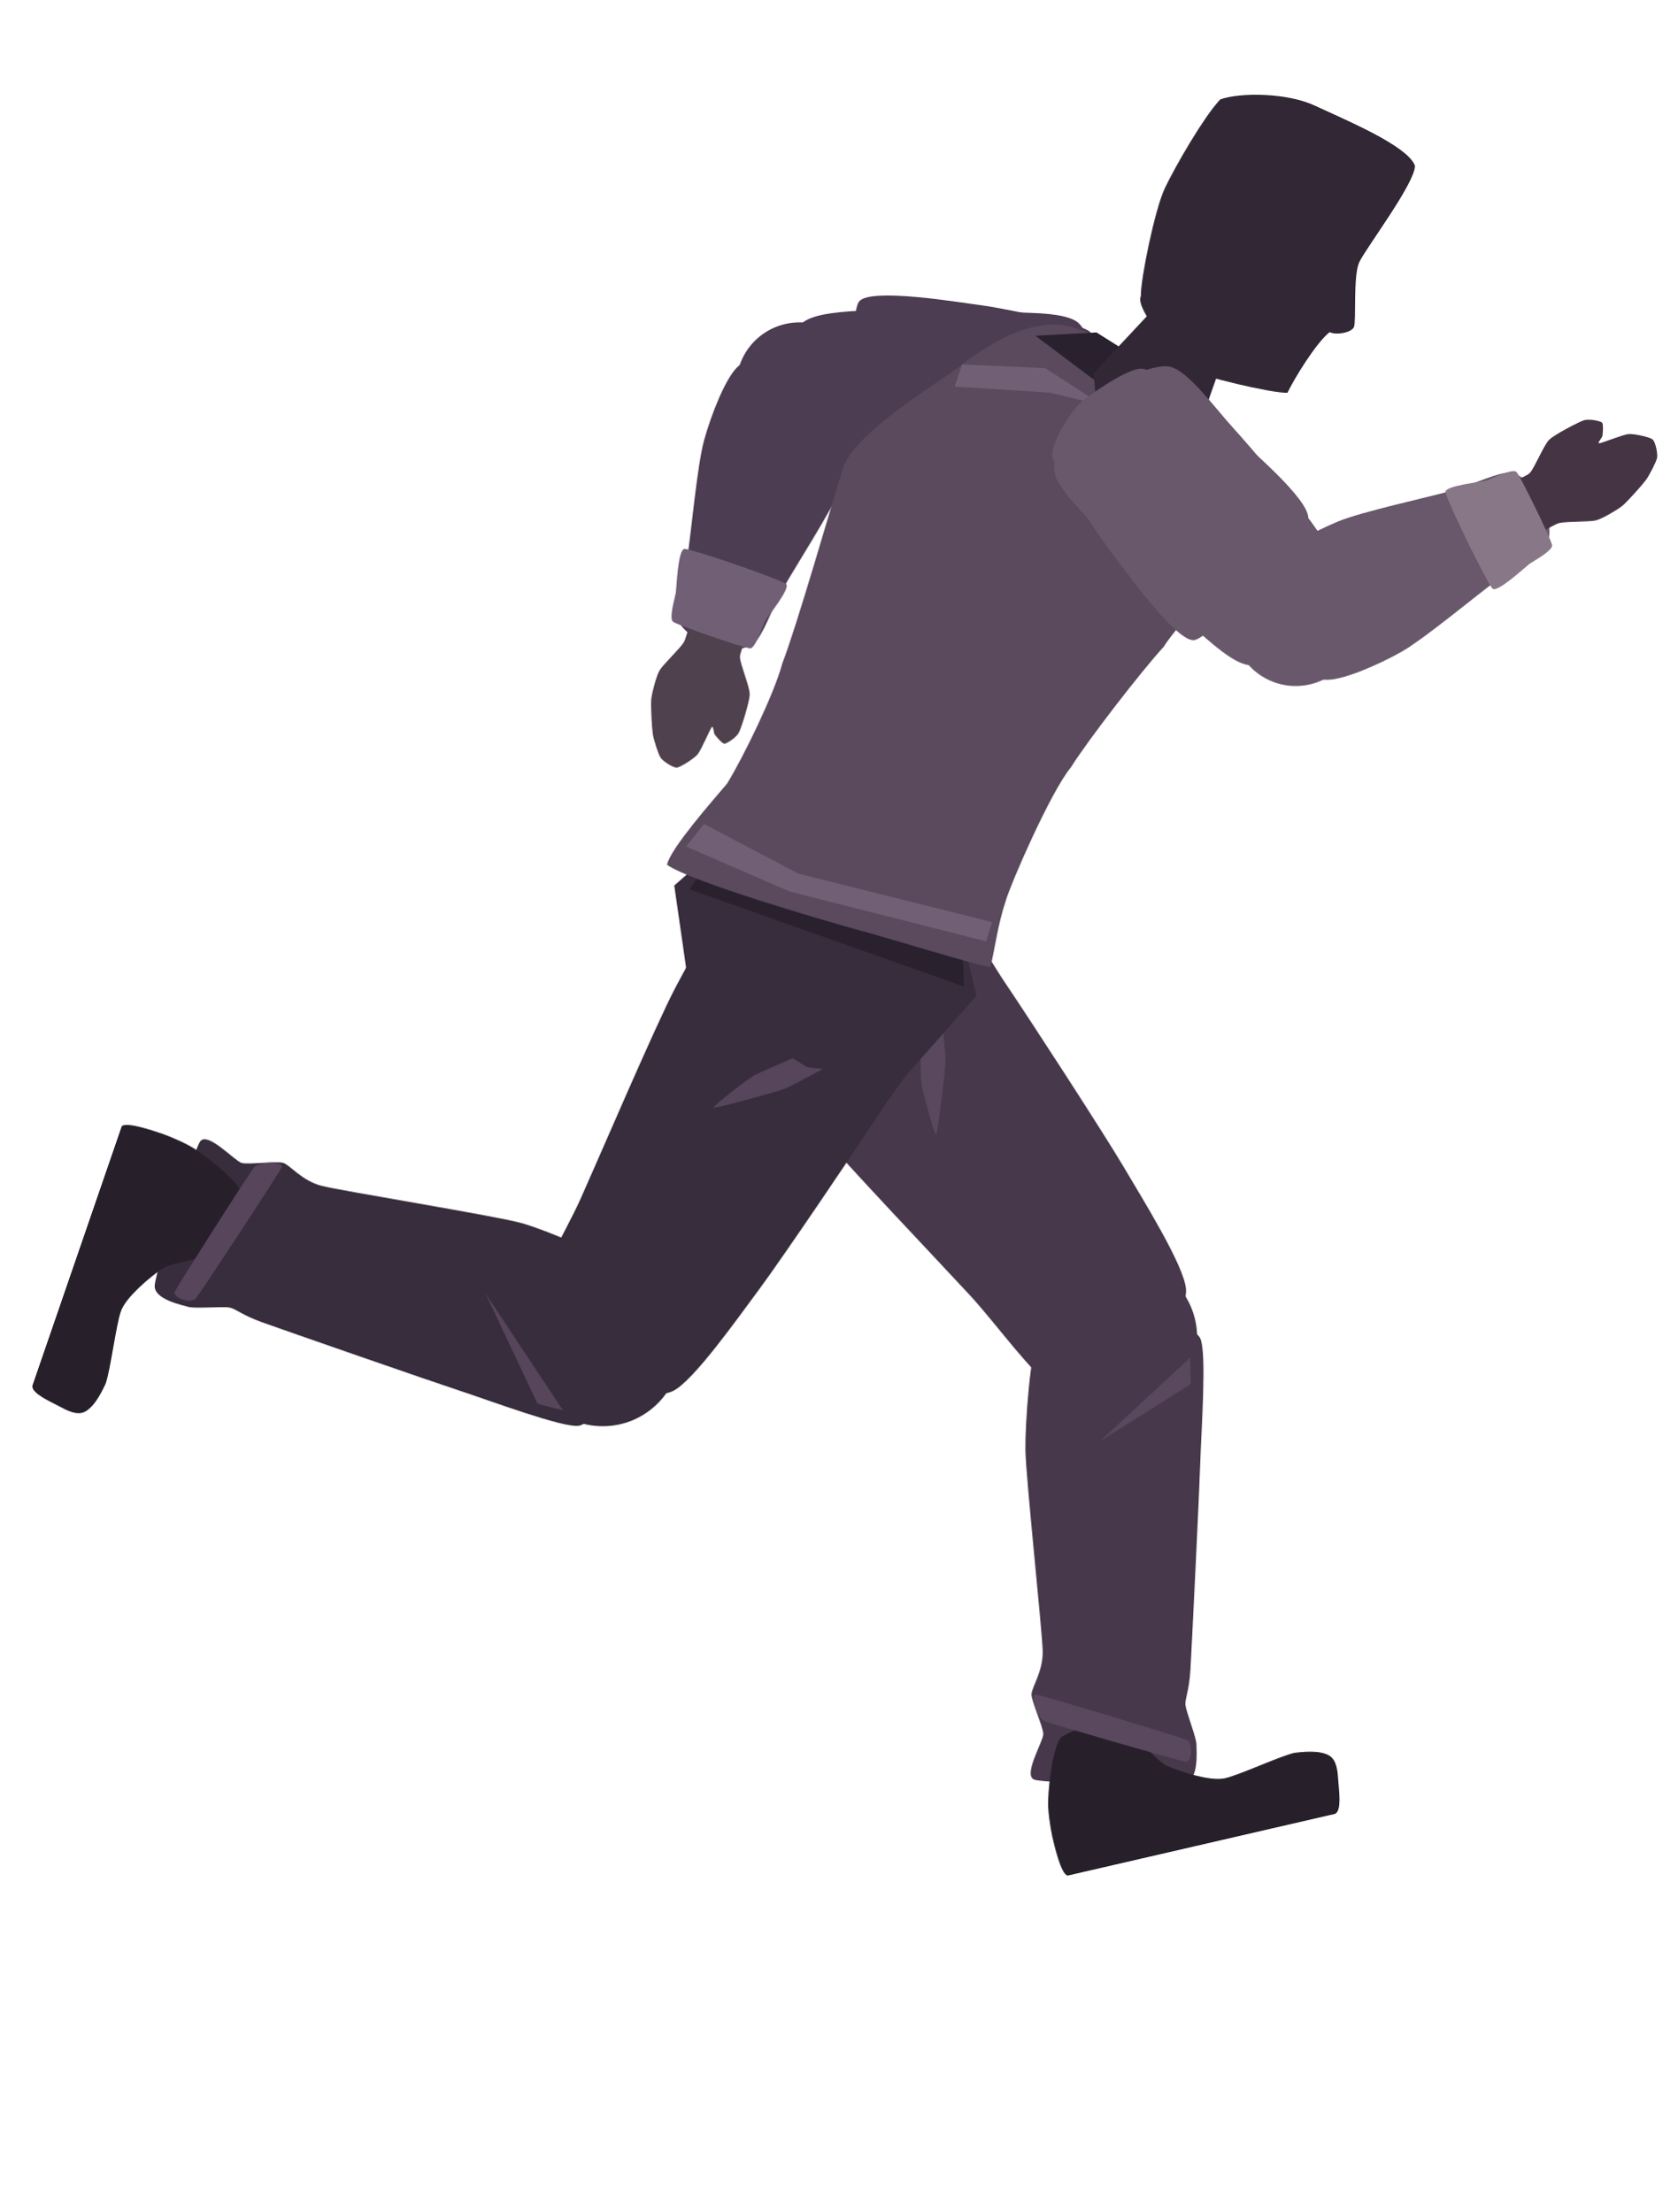
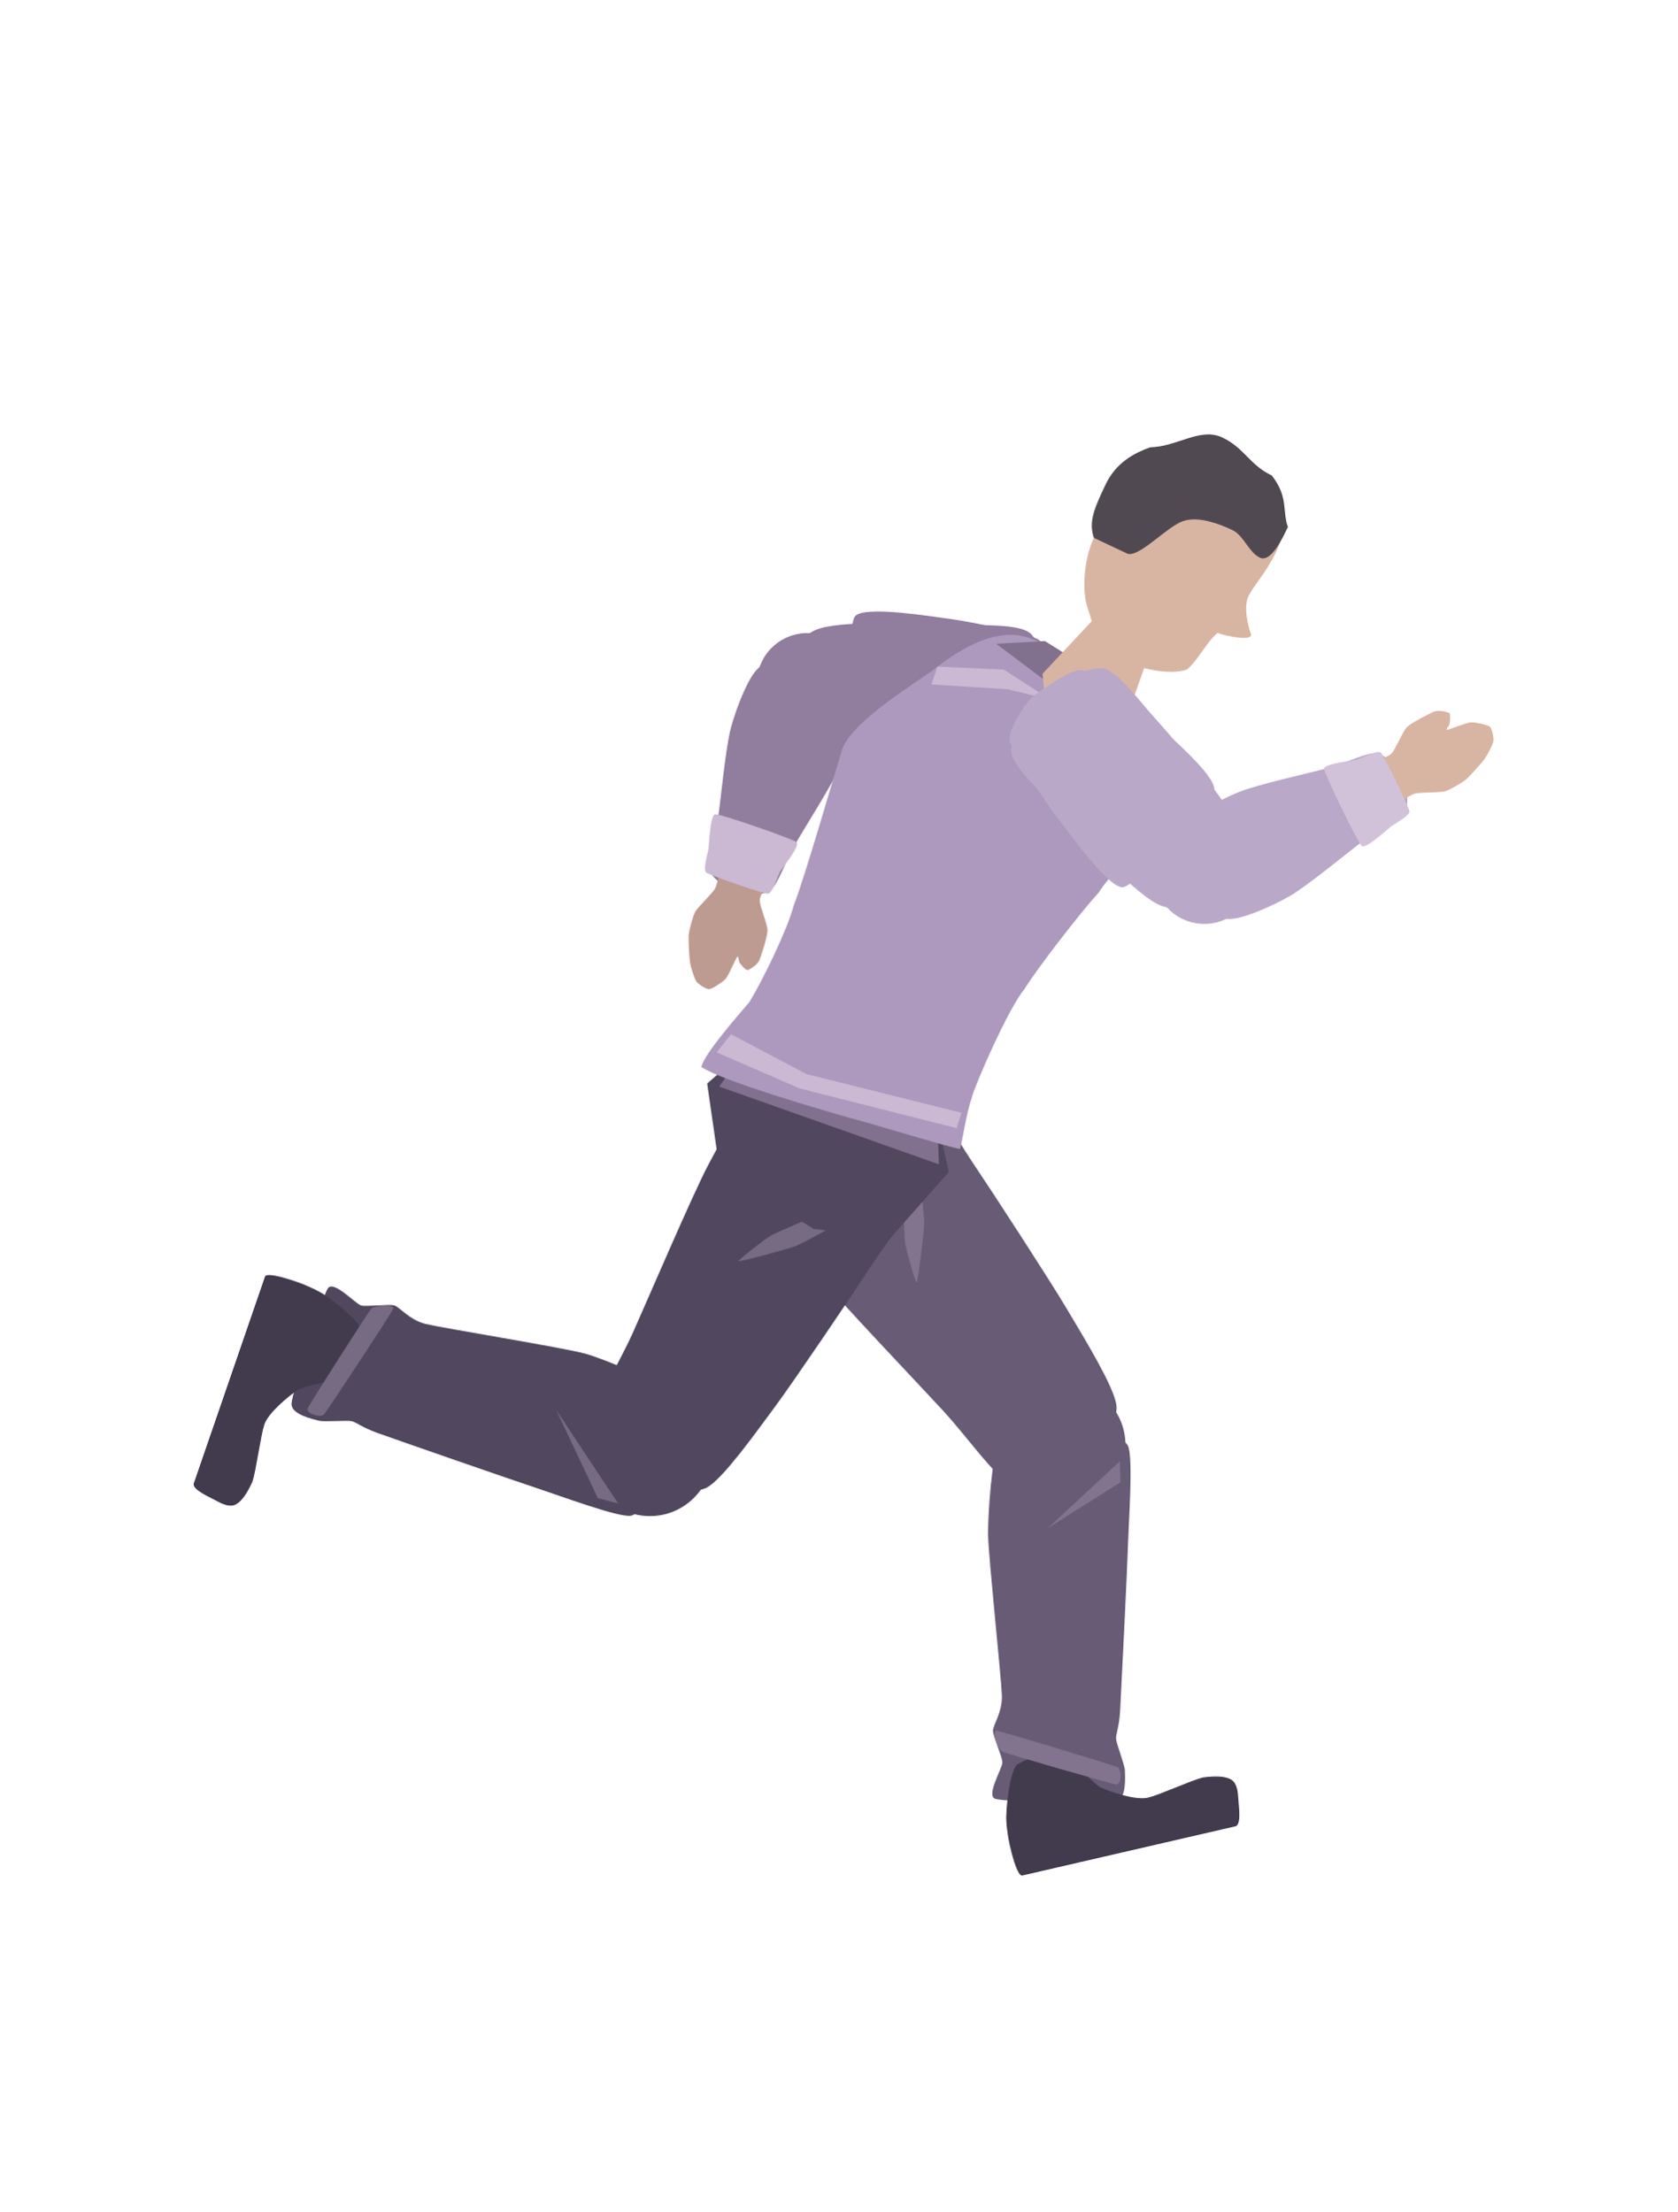
<svg xmlns="http://www.w3.org/2000/svg" width="220" height="290" viewBox="105 435 110 145">
-   <g data-runner-model="bret-runner-parkour-v4-jacket-soft" transform="translate(0 0)">
-     <g transform="rotate(26 160 496)">
-       <path d="M160.243,457.303C159.725,456.082 157.79,453.58 156.607,453.305C155.425,453.031 152.79,454.503 151.149,455.188C149.507,455.872 145.377,457.787 143.981,458.57C142.584,459.353 140.861,460.289 140.409,461.213C139.957,462.138 140.081,464.689 140.503,465.682C140.924,466.675 142.673,468.536 143.652,468.853C144.632,469.17 146.501,468.581 148.034,468.12C149.568,467.66 153.814,466.019 155.447,465.313C157.079,464.608 159.969,463.736 160.593,462.695C161.216,461.653 160.761,458.523 160.243,457.303Z" fill="#4D3D52" />
-       <path d="M146.181,465.033C146.181,467.325 144.323,469.183 142.031,469.183C139.739,469.183 137.881,467.325 137.881,465.033C137.881,462.741 139.739,460.883 142.031,460.883C144.323,460.883 146.181,462.741 146.181,465.033Z" fill="#4D3D52" />
-       <path d="M160.198,456.236C159.876,455.561 158.353,453.586 157.465,453.484C156.577,453.382 151.621,454.66 150.33,455.101C149.039,455.542 143.311,457.217 143.118,458.38C142.925,459.542 147.086,467.416 148.185,468.015C149.285,468.615 154.173,465.67 155.33,465.037C156.487,464.404 160.602,461.776 161.04,460.984C161.478,460.192 160.519,456.91 160.198,456.236Z" fill="#4D3D52" />
-       <path d="M141.854,463.591C140.783,463.723 138.416,464.574 137.912,465.539C137.408,466.504 137.667,469.358 137.979,471.011C138.292,472.665 139.864,476.802 140.318,478.261C140.772,479.719 140.964,481.619 141.472,482.229C141.981,482.84 143.548,483.043 144.232,482.959C144.916,482.875 146.387,482.299 146.733,481.583C147.079,480.868 146.805,478.978 146.893,477.453C146.981,475.928 147.505,471.534 147.408,469.854C147.312,468.173 146.872,465.341 146.15,464.527C145.428,463.713 142.925,463.46 141.854,463.591Z" fill="#4D3D52" />
-       <path d="M145.854,480.583C146.242,480.747 146.11,482.335 146.321,482.742C146.532,483.15 147.755,484.208 147.967,484.656C148.178,485.104 148.438,486.855 148.432,487.218C148.427,487.582 148.045,488.208 147.909,488.29C147.773,488.372 147.196,488.101 147.072,488.04C146.949,487.98 146.721,487.519 146.676,487.686C146.631,487.853 146.712,489.369 146.622,489.708C146.533,490.046 145.988,490.944 145.782,491.07C145.576,491.196 144.798,491.095 144.56,490.968C144.323,490.841 143.635,490.12 143.409,489.8C143.184,489.48 142.448,488.165 142.304,487.769C142.16,487.374 141.939,486.273 141.967,485.846C141.995,485.419 142.538,483.978 142.586,483.503C142.634,483.029 142.116,481.395 142.442,481.103C142.769,480.811 145.467,480.419 145.854,480.583Z" fill="#50414E" />
-       <path d="M139.941,477.964C139.566,478.185 140.605,480.507 140.69,480.784C140.776,481.061 141.006,482.516 141.365,482.585C141.724,482.654 146.351,482.096 146.675,481.933C147,481.77 146.758,480.155 146.774,479.866C146.79,479.576 147.349,477.219 146.939,477.105C146.529,476.991 140.316,477.743 139.941,477.964Z" fill="#716075" />
+   <g data-runner-model="bret-runner-soft-v5-soft" transform="translate(0 0)">
+     <g transform="rotate(26 160 508.4)">
+       <path d="M160.194,477.442C159.78,476.466 158.232,474.464 157.286,474.244C156.34,474.024 154.232,475.203 152.919,475.75C151.606,476.298 148.301,477.829 147.184,478.456C146.068,479.083 144.689,479.831 144.328,480.57C143.966,481.31 144.065,483.351 144.402,484.145C144.74,484.94 146.139,486.429 146.922,486.683C147.705,486.936 149.201,486.464 150.428,486.096C151.654,485.728 155.051,484.415 156.358,483.851C157.664,483.286 159.975,482.589 160.474,481.756C160.973,480.923 160.609,478.419 160.194,477.442Z" fill="#917D9E" />
+       <path d="M148.945,483.627C148.945,485.46 147.458,486.947 145.625,486.947C143.791,486.947 142.305,485.46 142.305,483.627C142.305,481.793 143.791,480.307 145.625,480.307C147.458,480.307 148.945,481.793 148.945,483.627Z" fill="#917D9E" />
+       <path d="M160.158,476.588C159.901,476.048 158.683,474.469 157.972,474.387C157.262,474.306 153.297,475.328 152.264,475.681C151.231,476.033 146.648,477.374 146.494,478.304C146.34,479.234 149.669,485.533 150.548,486.012C151.428,486.492 155.338,484.136 156.264,483.63C157.189,483.124 160.481,481.021 160.832,480.387C161.182,479.753 160.415,477.128 160.158,476.588Z" fill="#917D9E" />
+       <path d="M145.483,482.473C144.626,482.578 142.732,483.259 142.329,484.031C141.927,484.803 142.133,487.086 142.383,488.409C142.634,489.732 143.891,493.042 144.254,494.208C144.617,495.375 144.771,496.895 145.178,497.384C145.585,497.872 146.838,498.034 147.385,497.967C147.933,497.9 149.11,497.439 149.386,496.867C149.663,496.294 149.444,494.782 149.515,493.563C149.585,492.343 150.004,488.827 149.927,487.483C149.849,486.139 149.498,483.873 148.92,483.222C148.342,482.571 146.34,482.368 145.483,482.473Z" fill="#917D9E" />
+       <path d="M148.684,496.066C148.994,496.198 148.888,497.468 149.057,497.794C149.226,498.12 150.204,498.967 150.373,499.325C150.542,499.683 150.75,501.084 150.746,501.375C150.741,501.665 150.436,502.166 150.327,502.232C150.218,502.298 149.757,502.081 149.658,502.032C149.559,501.984 149.377,501.615 149.341,501.749C149.305,501.882 149.369,503.095 149.298,503.366C149.226,503.637 148.791,504.355 148.626,504.456C148.461,504.557 147.838,504.476 147.648,504.375C147.459,504.273 146.908,503.696 146.728,503.44C146.547,503.184 145.958,502.132 145.843,501.816C145.728,501.499 145.551,500.618 145.574,500.277C145.596,499.936 146.031,498.782 146.069,498.403C146.107,498.023 145.692,496.716 145.954,496.482C146.215,496.249 148.373,495.935 148.684,496.066Z" fill="#BE9B90" />
+       <path d="M143.953,493.971C143.653,494.148 144.484,496.005 144.552,496.227C144.621,496.449 144.805,497.613 145.092,497.668C145.379,497.723 149.08,497.277 149.34,497.147C149.6,497.016 149.406,495.724 149.419,495.493C149.432,495.261 149.879,493.375 149.551,493.284C149.223,493.193 144.253,493.795 143.953,493.971Z" fill="#CBB9D3" />
    </g>
-     <path d="M156.672,492.796C155.32,493.779 152.698,498.739 152.851,500.467C153.005,502.195 156.335,506.355 158.072,508.503C159.809,510.651 166.89,518.083 168.645,519.993C170.4,521.904 172.81,525.299 174.028,525.872C175.247,526.445 178.761,525.9 179.722,525.202C180.683,524.504 182.882,521.032 182.766,519.524C182.649,518.015 179.959,513.69 178.661,511.492C177.363,509.294 172.454,501.738 170.968,499.542C169.481,497.347 166.721,492.275 165.149,491.533C163.576,490.791 158.025,491.814 156.672,492.796Z" fill="#47394B" />
-     <path d="M178.422,520.406C177.521,520.396 173.623,521.817 173.097,522.639C172.571,523.461 172.213,528.323 172.236,530.076C172.259,531.83 173.335,541.901 173.369,543.264C173.403,544.628 172.634,545.658 172.637,546.121C172.641,546.583 173.393,548.232 173.409,548.707C173.425,549.182 172.034,551.436 172.826,551.708C173.617,551.98 181.821,552.1 182.724,551.903C183.627,551.706 183.451,549.824 183.452,549.391C183.452,548.958 182.764,547.219 182.73,546.805C182.697,546.391 182.973,545.88 183.056,544.517C183.139,543.155 183.653,532.626 183.708,530.776C183.762,528.926 184.146,523.638 183.697,522.756C183.247,521.875 179.323,520.416 178.422,520.406Z" fill="#47394B" />
-     <path d="M183.497,522.698C183.497,525.514 181.214,527.798 178.397,527.798C175.58,527.798 173.297,525.514 173.297,522.698C173.297,519.881 175.58,517.598 178.397,517.598C181.214,517.598 183.497,519.881 183.497,522.698Z" fill="#47394B" />
-     <path d="M164.613,494.369C164.679,494.297 166.183,497.822 166.326,498.428C166.469,499.033 166.999,503.804 167.002,504.462C167.006,505.121 166.481,509.304 166.385,509.398C166.29,509.491 165.486,506.608 165.417,506.023C165.347,505.437 165.274,500.334 165.226,499.635C165.177,498.936 164.547,494.441 164.613,494.369Z" fill="#59485E" />
-     <path d="M183.032,524.038C183.032,524.038 177.121,529.522 177.121,529.522C177.121,529.522 183.083,525.757 183.083,525.757C183.083,525.757 183.032,524.038 183.032,524.038Z" fill="#59485E" />
-     <path d="M173.733,552.956C173.748,552.131 174.07,549.081 174.729,548.826C175.366,548.473 177.053,547.776 177.877,547.791C178.724,547.903 180.478,550.167 181.438,550.766C182.352,551.171 184.354,551.838 185.328,551.613C186.302,551.388 188.896,550.174 189.87,549.949C190.867,549.821 191.691,549.836 192.171,550.136C192.651,550.436 192.711,551.14 192.748,551.747C192.786,552.354 193.003,553.741 192.539,553.951C191.564,554.176 175.779,557.82 175,558C174.565,557.895 174.138,556.044 174.003,555.459C173.868,554.875 173.673,553.585 173.733,552.956Z" fill="#27202B" />
-     <path d="M172.937,546.124C172.516,546.068 172.997,547.65 173.438,547.848C173.879,548.046 182.318,550.472 182.739,550.529C183.161,550.585 183.246,549.296 182.805,549.097C182.364,548.899 173.359,546.18 172.937,546.124Z" fill="#59485E" />
-     <path d="M162.978,492.708C161.545,491.847 155.993,491.308 154.486,492.086C152.978,492.864 150.533,497.416 149.277,499.783C148.022,502.149 144.107,511.306 143.074,513.602C142.042,515.897 139.923,519.333 139.89,520.648C139.857,521.963 141.757,524.943 142.775,525.555C143.793,526.167 147.825,526.874 149.147,526.211C150.47,525.547 153.321,521.513 154.797,519.526C156.274,517.538 161.171,510.3 162.57,508.143C163.969,505.986 167.47,501.612 167.514,499.914C167.559,498.216 164.411,493.57 162.978,492.708Z" fill="#382D3C" />
-     <path d="M146.72,524.104C146.984,523.242 146.709,519.118 146.071,518.362C145.433,517.606 140.907,515.686 139.21,515.211C137.513,514.735 127.441,513.107 126.111,512.771C124.781,512.435 124.011,511.386 123.564,511.258C123.117,511.13 121.316,511.384 120.853,511.265C120.391,511.145 118.61,509.171 118.125,509.854C117.639,510.536 115.208,518.372 115.143,519.294C115.078,520.217 116.942,520.582 117.359,520.705C117.777,520.829 119.647,520.662 120.056,520.747C120.465,520.832 120.879,521.242 122.169,521.708C123.459,522.174 133.464,525.655 135.232,526.232C137,526.809 141.99,528.678 142.967,528.497C143.943,528.316 146.456,524.965 146.72,524.104Z" fill="#382D3C" />
-     <path d="M149.619,523.429C149.619,526.246 147.335,528.529 144.519,528.529C141.702,528.529 139.419,526.246 139.419,523.429C139.419,520.613 141.702,518.329 144.519,518.329C147.335,518.329 149.619,520.613 149.619,523.429Z" fill="#382D3C" />
-     <path d="M164.726,500.478C164.818,500.511 162.218,503.176 161.726,503.529C161.233,503.883 157.113,506.126 156.517,506.373C155.921,506.619 151.913,507.69 151.79,507.639C151.667,507.587 153.963,505.794 154.467,505.514C154.971,505.234 159.574,503.282 160.19,502.979C160.805,502.677 164.633,500.445 164.726,500.478Z" fill="#56455B" />
-     <path d="M141.919,527.496C141.919,527.496 136.833,519.82 136.833,519.82C136.833,519.82 140.247,527.057 140.247,527.057C140.247,527.057 141.919,527.496 141.919,527.496Z" fill="#56455B" />
-     <path d="M117.93,510.455C118.622,510.905 121.038,512.794 120.905,513.489C120.866,514.216 120.564,516.015 120.114,516.707C119.57,517.366 116.721,517.654 115.704,518.15C114.876,518.711 113.25,520.055 112.925,521C112.599,521.946 112.255,524.788 111.929,525.734C111.509,526.647 111.059,527.338 110.551,527.586C110.043,527.834 109.413,527.512 108.879,527.222C108.344,526.932 107.053,526.382 107.121,525.876C107.446,524.931 112.721,509.613 112.981,508.857C113.3,508.544 115.097,509.162 115.664,509.358C116.231,509.553 117.428,510.071 117.93,510.455Z" fill="#27202B" />
-     <path d="M123.476,511.545C123.65,511.157 121.989,511.17 121.673,511.537C121.357,511.904 116.637,519.311 116.464,519.699C116.291,520.087 117.509,520.535 117.825,520.168C118.141,519.801 123.303,511.934 123.476,511.545Z" fill="#56455B" />
-     <g transform="rotate(26 160 496)">
-       <g transform="rotate(-0.5 160 496)">
-         <path d="M152,491C152,491 166,491 166,491C166,491 170,496 170,496C170,496 168,503 168,503C168,503 162,505 162,505C162,505 153,504 153,504C153,504 149,498 149,498C149,498 152,491 152,491Z" fill="#382D3C" />
+     <path d="M157.338,505.837C156.256,506.623 154.158,510.592 154.281,511.974C154.404,513.356 157.068,516.684 158.458,518.403C159.847,520.121 165.512,526.066 166.916,527.595C168.32,529.123 170.248,531.839 171.223,532.297C172.197,532.756 175.009,532.32 175.778,531.762C176.547,531.203 178.306,528.425 178.212,527.219C178.119,526.012 175.967,522.552 174.929,520.794C173.891,519.035 169.963,512.99 168.774,511.234C167.585,509.477 165.377,505.42 164.119,504.826C162.861,504.233 158.42,505.051 157.338,505.837Z" fill="#685B75" />
+     <path d="M174.738,527.925C174.017,527.917 170.898,529.054 170.478,529.711C170.057,530.369 169.77,534.259 169.789,535.661C169.807,537.064 170.668,545.121 170.695,546.212C170.722,547.303 170.107,548.126 170.11,548.496C170.113,548.867 170.714,550.186 170.727,550.565C170.74,550.945 169.627,552.749 170.26,552.966C170.894,553.184 177.457,553.28 178.179,553.123C178.902,552.965 178.761,551.459 178.761,551.113C178.762,550.766 178.211,549.375 178.184,549.044C178.157,548.713 178.378,548.304 178.445,547.214C178.511,546.124 178.923,537.701 178.966,536.221C179.01,534.741 179.317,530.51 178.957,529.805C178.598,529.1 175.459,527.933 174.738,527.925Z" fill="#685B75" />
+     <path d="M178.798,529.758C178.798,532.011 176.971,533.838 174.718,533.838C172.464,533.838 170.638,532.011 170.638,529.758C170.638,527.505 172.464,525.678 174.718,525.678C176.971,525.678 178.798,527.505 178.798,529.758Z" fill="#685B75" />
+     <path d="M163.691,507.095C163.744,507.037 164.946,509.858 165.061,510.342C165.175,510.826 165.599,514.643 165.602,515.17C165.605,515.697 165.184,519.043 165.108,519.118C165.032,519.193 164.389,516.887 164.333,516.418C164.278,515.949 164.219,511.867 164.18,511.308C164.142,510.749 163.638,507.153 163.691,507.095Z" fill="#82748F" />
+     <path d="M178.426,530.83C178.426,530.83 173.697,535.218 173.697,535.218C173.697,535.218 178.467,532.205 178.467,532.205C178.467,532.205 178.426,530.83 178.426,530.83Z" fill="#82748F" />
+     <path d="M170.986,553.965C170.998,553.305 171.256,550.865 171.783,550.661C172.293,550.379 173.642,549.821 174.302,549.833C174.979,549.923 176.383,551.734 177.15,552.213C177.882,552.537 179.483,553.07 180.262,552.89C181.042,552.71 183.116,551.739 183.896,551.559C184.693,551.457 185.353,551.469 185.737,551.709C186.121,551.948 186.169,552.512 186.199,552.998C186.229,553.483 186.403,554.593 186.031,554.761C185.251,554.941 172.624,557.856 172,558C171.652,557.916 171.31,556.435 171.202,555.967C171.094,555.5 170.938,554.468 170.986,553.965Z" fill="#423A4D" />
+     <path d="M170.35,548.499C170.013,548.454 170.398,549.72 170.751,549.878C171.103,550.037 177.854,551.978 178.191,552.023C178.529,552.068 178.597,551.036 178.244,550.878C177.891,550.719 170.687,548.544 170.35,548.499Z" fill="#82748F" />
+     <path d="M162.382,505.767C161.236,505.078 156.794,504.646 155.588,505.269C154.383,505.891 152.426,509.533 151.422,511.426C150.418,513.32 147.285,520.645 146.459,522.481C145.633,524.317 143.938,527.067 143.912,528.119C143.886,529.17 145.405,531.554 146.22,532.044C147.035,532.533 150.26,533.099 151.318,532.568C152.376,532.038 154.657,528.81 155.838,527.221C157.019,525.631 160.937,519.84 162.056,518.114C163.175,516.389 165.976,512.89 166.012,511.531C166.047,510.173 163.529,506.456 162.382,505.767Z" fill="#51475F" />
+     <path d="M149.376,530.883C149.587,530.194 149.368,526.894 148.857,526.289C148.346,525.685 144.725,524.149 143.368,523.769C142.011,523.388 133.953,522.085 132.889,521.817C131.825,521.548 131.209,520.709 130.851,520.607C130.494,520.504 129.052,520.707 128.683,520.612C128.313,520.516 126.888,518.937 126.5,519.483C126.112,520.029 124.166,526.298 124.114,527.035C124.062,527.773 125.553,528.066 125.888,528.164C126.222,528.263 127.718,528.129 128.045,528.198C128.372,528.266 128.704,528.594 129.736,528.967C130.767,529.34 138.771,532.124 140.186,532.586C141.6,533.048 145.592,534.542 146.373,534.398C147.154,534.253 149.165,531.572 149.376,530.883Z" fill="#51475F" />
+     <path d="M151.695,530.343C151.695,532.597 149.868,534.423 147.615,534.423C145.362,534.423 143.535,532.597 143.535,530.343C143.535,528.09 145.362,526.263 147.615,526.263C149.868,526.263 151.695,528.09 151.695,530.343Z" fill="#51475F" />
+     <path d="M163.78,511.983C163.854,512.009 161.775,514.14 161.381,514.423C160.987,514.706 157.691,516.501 157.214,516.698C156.737,516.896 153.53,517.752 153.432,517.711C153.334,517.67 155.17,516.235 155.573,516.011C155.977,515.788 159.659,514.225 160.152,513.984C160.644,513.742 163.707,511.956 163.78,511.983Z" fill="#776A83" />
+     <path d="M145.535,533.597C145.535,533.597 141.466,527.456 141.466,527.456C141.466,527.456 144.198,533.246 144.198,533.246C144.198,533.246 145.535,533.597 145.535,533.597Z" fill="#776A83" />
+     <path d="M126.344,519.964C126.897,520.324 128.83,521.836 128.724,522.391C128.693,522.973 128.451,524.412 128.091,524.965C127.656,525.492 125.377,525.723 124.563,526.12C123.901,526.569 122.6,527.644 122.34,528.4C122.079,529.156 121.804,531.431 121.543,532.187C121.207,532.917 120.848,533.471 120.441,533.669C120.034,533.867 119.531,533.609 119.103,533.377C118.675,533.145 117.642,532.705 117.697,532.301C117.957,531.545 122.176,519.291 122.385,518.685C122.64,518.435 124.077,518.93 124.531,519.086C124.985,519.242 125.942,519.657 126.344,519.964Z" fill="#423A4D" />
+     <path d="M130.781,520.836C130.92,520.526 129.591,520.536 129.338,520.829C129.086,521.123 125.309,527.048 125.171,527.359C125.032,527.67 126.008,528.028 126.26,527.735C126.512,527.441 130.643,521.147 130.781,520.836Z" fill="#776A83" />
+     <g transform="rotate(26 160 508.4)">
+       <g transform="rotate(-0.5 160 508.4)">
+         <path d="M153.6,504.4C153.6,504.4 164.8,504.4 164.8,504.4C164.8,504.4 168,508.4 168,508.4C168,508.4 166.4,514 166.4,514C166.4,514 161.6,515.6 161.6,515.6C161.6,515.6 154.4,514.8 154.4,514.8C154.4,514.8 151.2,510 151.2,510C151.2,510 153.6,504.4 153.6,504.4Z" fill="#51475F" />
      </g>
-       <g transform="rotate(-0.5 160 496)">
-         <path d="M151,492C151,492 167,492 167,492C167,492 169,495.8 169,495.8C169,495.8 150,497.8 150,497.8C150,497.8 151,492 151,492Z" fill="#29212E" />
+       <g transform="rotate(-0.5 160 508.4)">
+         <path d="M152.8,505.2C152.8,505.2 165.6,505.2 165.6,505.2C165.6,505.2 167.2,508.24 167.2,508.24C167.2,508.24 152,509.84 152,509.84C152,509.84 152.8,505.2 152.8,505.2Z" fill="#82718E" />
      </g>
      <g transform="rotate(0 0 0)">
-         <path d="M151,459.11C152,457.11 154,453.785 157,453.685C159,453.185 163,454.77 165,454.77C167.5,455.07 170,459.28 172,461.28C173,463.28 171.2,467.96 171,469.96C170.4,471.96 169.2,477.725 169,479.725C168.5,481.725 168.8,488.49 169,489.49C169.2,491.09 169.8,492.83 170,493.83C169,494.13 163,495.058 161,495.457C158.8,495.857 150,497.385 148,497.085C147.7,496.085 148.9,491.775 149.2,490.575C149.4,488.575 149.4,483.895 149,481.895C148.8,479.395 147.3,470.875 147,468.875C146.4,466.375 150.4,460.51 151,459.11Z" fill="#5B495E" />
+         <path d="M152.8,478.888C153.6,477.288 155.2,474.628 157.6,474.548C159.2,474.148 162.4,475.416 164,475.416C166,475.656 168,479.024 169.6,480.624C170.4,482.224 168.96,485.968 168.8,487.568C168.32,489.168 167.36,493.78 167.2,495.38C166.8,496.98 167.04,502.392 167.2,503.192C167.36,504.472 167.84,505.864 168,506.664C167.2,506.904 162.4,507.646 160.8,507.966C159.04,508.286 152,509.508 150.4,509.268C150.16,508.468 151.12,505.02 151.36,504.06C151.52,502.46 151.52,498.716 151.2,497.116C151.04,495.116 149.84,488.3 149.6,486.7C149.12,484.7 152.32,480.008 152.8,478.888Z" fill="#AD99BD" />
      </g>
      <g transform="rotate(0 0 0)">
-         <path d="M149,493.613C149,493.613 156,493.83 156,493.83C156,493.83 168.8,491.118 168.8,491.118C168.8,491.118 169,492.42 169,492.42C169,492.42 156,495.132 156,495.132C156,495.132 148.6,495.457 148.6,495.457C148.6,495.457 149,493.613 149,493.613Z" fill="#716075" />
+         <path d="M151.2,506.49C151.2,506.49 156.8,506.664 156.8,506.664C156.8,506.664 167.04,504.494 167.04,504.494C167.04,504.494 167.2,505.536 167.2,505.536C167.2,505.536 156.8,507.706 156.8,507.706C156.8,507.706 150.88,507.966 150.88,507.966C150.88,507.966 151.2,506.49 151.2,506.49Z" fill="#CBB9D3" />
      </g>
      <g transform="rotate(0 0 0)">
-         <path d="M154.5,455.312C154.5,455.312 158,453.36 158,453.36C158,453.36 165,454.119 165,454.119C165,454.119 168,456.072 168,456.072C168,456.072 165,456.94 165,456.94C165,456.94 159,456.18 159,456.18C159,456.18 154.5,455.312 154.5,455.312Z" fill="#29212E" />
+         <path d="M155.6,475.85C155.6,475.85 158.4,474.288 158.4,474.288C158.4,474.288 164,474.895 164,474.895C164,474.895 166.4,476.458 166.4,476.458C166.4,476.458 164,477.152 164,477.152C164,477.152 159.2,476.544 159.2,476.544C159.2,476.544 155.6,475.85 155.6,475.85Z" fill="#82718E" />
      </g>
      <g transform="rotate(0 0 0)">
-         <path d="M151,459.11C151,459.11 156,456.94 156,456.94C156,456.94 160.5,457.483 160.5,457.483C160.5,457.483 157,458.242 157,458.242C157,458.242 151.2,460.629 151.2,460.629C151.2,460.629 151,459.11 151,459.11Z" fill="#716075" />
+         <path d="M152.8,478.888C152.8,478.888 156.8,477.152 156.8,477.152C156.8,477.152 160.4,477.586 160.4,477.586C160.4,477.586 157.6,478.194 157.6,478.194C157.6,478.194 152.96,480.103 152.96,480.103C152.96,480.103 152.8,478.888 152.8,478.888Z" fill="#CBB9D3" />
      </g>
      <g transform="rotate(0 0 0)">
-         <path d="M161,449.345C161,449.345 166,449.345 166,449.345C166,449.345 167,458.025 167,458.025C167,458.025 161,459.11 161,459.11C161,459.11 159,455.855 159,455.855C159,455.855 161,449.345 161,449.345Z" fill="#322735" />
+         <path d="M160.8,471.076C160.8,471.076 164.8,471.076 164.8,471.076C164.8,471.076 165.6,478.02 165.6,478.02C165.6,478.02 160.8,478.888 160.8,478.888C160.8,478.888 159.2,476.284 159.2,476.284C159.2,476.284 160.8,471.076 160.8,471.076Z" fill="#D8B5A3" />
      </g>
-       <g transform="rotate(-0.72 164 452)">
-         <path d="M158,442.835C158,441.335 158.3,437.5 158.8,436C159.8,435 162.6,433.721 164.6,433.721C166.6,433.721 171.2,433.481 172.2,434.481C172.7,435.481 171.6,440.75 171.6,441.75C171.6,442.75 173.1,445.365 173.1,445.764C173.1,446.164 172.3,446.741 171.8,446.741C171.3,447.741 171,450.515 171,451.515C170,452.015 165.5,452.925 164.5,452.925C163.5,452.425 159.6,450.887 159.6,449.887C159.1,448.887 158,444.335 158,442.835Z" fill="#322735" />
+       <g transform="rotate(-0.72 163.2 473.2)">
+         <path d="M158.4,466.736C158.4,465.136 158.4,463.128 159.2,461.528C160,459.928 160.8,458.924 162.4,458.924C164,458.924 165.6,458.924 167.2,458.924C168.8,458.924 169.6,460.796 169.6,462.396C169.6,463.996 169.2,465.068 169.2,465.868C169.2,466.668 170,467.638 170.4,468.038C170.8,468.438 168.8,468.906 168.4,468.906C168,469.706 168,471.144 167.6,471.944C166.8,472.744 164.8,473.246 163.2,473.246C161.6,473.246 160.8,471.876 160,471.076C159.2,470.276 158.4,468.336 158.4,466.736Z" fill="#D8B5A3" />
      </g>
-       <path d="M159.745,457.331C159.248,458.561 158.848,461.698 159.49,462.729C160.131,463.759 163.036,464.58 164.68,465.257C166.325,465.934 170.6,467.501 172.141,467.934C173.682,468.368 175.561,468.925 176.535,468.591C177.508,468.257 179.224,466.365 179.628,465.365C180.033,464.364 180.112,461.812 179.644,460.895C179.176,459.979 177.437,459.074 176.027,458.315C174.618,457.556 170.454,455.714 168.801,455.058C167.148,454.403 164.488,452.976 163.31,453.271C162.133,453.567 160.242,456.102 159.745,457.331Z" fill="#69576C" />
-       <path d="M182.239,464.743C182.239,467.035 180.381,468.893 178.089,468.893C175.797,468.893 173.939,467.035 173.939,464.743C173.939,462.451 175.797,460.593 178.089,460.593C180.381,460.593 182.239,462.451 182.239,464.743Z" fill="#69576C" />
-       <path d="M159.023,458.118C158.773,458.823 158.453,461.295 159.009,461.995C159.565,462.696 163.973,465.296 165.198,465.898C166.423,466.499 171.658,469.365 172.616,468.679C173.575,467.994 176.2,459.483 175.846,458.282C175.493,457.081 169.954,455.707 168.689,455.336C167.423,454.966 162.655,453.914 161.785,454.165C160.915,454.415 159.272,457.413 159.023,458.118Z" fill="#69576C" />
-       <path d="M177.195,465.888C178.045,466.552 180.321,467.624 181.36,467.298C182.398,466.972 184.233,464.771 185.182,463.381C186.13,461.99 187.944,457.953 188.654,456.601C189.364,455.249 190.572,453.77 190.644,452.978C190.716,452.187 189.751,450.936 189.208,450.511C188.665,450.087 187.218,449.454 186.467,449.715C185.717,449.977 184.574,451.506 183.433,452.522C182.293,453.539 178.815,456.275 177.695,457.532C176.576,458.788 174.884,461.102 174.819,462.188C174.754,463.274 176.345,465.223 177.195,465.888Z" fill="#69576C" />
-       <path d="M186.381,451.044C186.223,450.654 187.439,449.624 187.578,449.187C187.717,448.75 187.6,447.136 187.768,446.67C187.935,446.204 188.989,444.782 189.25,444.529C189.511,444.276 190.224,444.103 190.378,444.141C190.532,444.179 190.749,444.78 190.793,444.91C190.837,445.04 190.673,445.526 190.822,445.44C190.972,445.354 191.988,444.225 192.29,444.049C192.593,443.873 193.613,443.623 193.848,443.68C194.083,443.736 194.562,444.358 194.639,444.615C194.717,444.873 194.694,445.87 194.627,446.255C194.561,446.641 194.151,448.091 193.973,448.473C193.796,448.855 193.173,449.79 192.852,450.071C192.53,450.353 191.126,450.988 190.757,451.29C190.388,451.592 189.599,453.114 189.161,453.089C188.724,453.064 186.539,451.434 186.381,451.044Z" fill="#453544" />
-       <path d="M188.711,457.077C189.132,457.186 190.039,454.81 190.175,454.553C190.31,454.297 191.176,453.105 190.971,452.803C190.766,452.5 187.1,449.623 186.755,449.509C186.411,449.395 185.44,450.707 185.224,450.901C185.008,451.095 182.946,452.366 183.155,452.736C183.364,453.107 188.289,456.968 188.711,457.077Z" fill="#887887" />
+       <g transform="rotate(-0.72 163.2 473.2)">
+         <path d="M158.4,466.736C157.6,465.936 157.6,464.864 157.6,463.264C157.6,461.664 158.4,460.592 159.2,459.792C160.8,458.992 161.6,457.188 163.2,457.188C164.8,457.188 165.6,458.056 167.2,458.056C168.8,458.856 168.8,459.86 169.6,460.66C169.6,461.46 169.6,463.264 168.8,463.264C168,463.264 167.2,462.396 166.4,462.396C165.6,462.396 164,462.464 163.2,463.264C162.4,464.064 161.6,466.736 160.8,466.736C160,466.736 159.2,466.736 158.4,466.736Z" fill="#514952" />
+       </g>
+       <path d="M159.796,477.465C159.399,478.449 159.078,480.959 159.592,481.783C160.105,482.607 162.428,483.264 163.744,483.806C165.06,484.347 168.48,485.601 169.712,485.948C170.945,486.294 172.449,486.74 173.228,486.473C174.006,486.205 175.379,484.692 175.703,483.892C176.026,483.091 176.09,481.049 175.715,480.316C175.341,479.583 173.949,478.859 172.822,478.252C171.694,477.645 168.363,476.171 167.041,475.647C165.718,475.122 163.59,473.981 162.648,474.217C161.707,474.453 160.193,476.482 159.796,477.465Z" fill="#B9A8C7" />
+       <path d="M177.791,483.394C177.791,485.228 176.305,486.714 174.471,486.714C172.638,486.714 171.151,485.228 171.151,483.394C171.151,481.561 172.638,480.074 174.471,480.074C176.305,480.074 177.791,481.561 177.791,483.394Z" fill="#B9A8C7" />
+       <path d="M159.218,478.094C159.018,478.658 158.763,480.636 159.207,481.196C159.652,481.756 163.179,483.837 164.158,484.318C165.138,484.8 169.326,487.092 170.093,486.543C170.86,485.995 172.96,479.186 172.677,478.226C172.394,477.265 167.963,476.166 166.951,475.869C165.938,475.573 162.124,474.732 161.428,474.932C160.732,475.132 159.418,477.531 159.218,478.094Z" fill="#B9A8C7" />
+       <path d="M173.756,484.31C174.436,484.841 176.257,485.699 177.088,485.438C177.918,485.178 179.387,483.417 180.145,482.304C180.904,481.192 182.355,477.963 182.923,476.881C183.491,475.799 184.457,474.616 184.515,473.983C184.573,473.349 183.801,472.349 183.367,472.009C182.932,471.67 181.774,471.163 181.174,471.372C180.573,471.581 179.659,472.805 178.747,473.618C177.834,474.431 175.052,476.62 174.156,477.625C173.26,478.631 171.907,480.481 171.855,481.35C171.803,482.219 173.076,483.779 173.756,484.31Z" fill="#B9A8C7" />
+       <path d="M181.105,472.435C180.978,472.123 181.951,471.3 182.062,470.95C182.173,470.6 182.08,469.309 182.214,468.936C182.348,468.564 183.191,467.426 183.4,467.223C183.609,467.021 184.179,466.883 184.302,466.913C184.426,466.943 184.599,467.424 184.634,467.528C184.67,467.632 184.538,468.021 184.658,467.952C184.778,467.883 185.59,466.98 185.832,466.839C186.074,466.698 186.89,466.498 187.078,466.544C187.266,466.589 187.649,467.086 187.712,467.292C187.774,467.498 187.755,468.296 187.702,468.604C187.648,468.913 187.321,470.073 187.179,470.378C187.037,470.684 186.539,471.432 186.281,471.657C186.024,471.882 184.901,472.391 184.606,472.632C184.31,472.874 183.679,474.091 183.329,474.071C182.979,474.052 181.232,472.747 181.105,472.435Z" fill="#D8B5A3" />
+       <path d="M182.968,477.262C183.305,477.349 184.031,475.448 184.14,475.243C184.248,475.037 184.941,474.084 184.777,473.842C184.613,473.6 181.68,471.298 181.404,471.207C181.128,471.116 180.352,472.166 180.179,472.321C180.006,472.476 178.357,473.493 178.524,473.789C178.691,474.086 182.632,477.174 182.968,477.262Z" fill="#D2C2D9" />
    </g>
  </g>
</svg>
